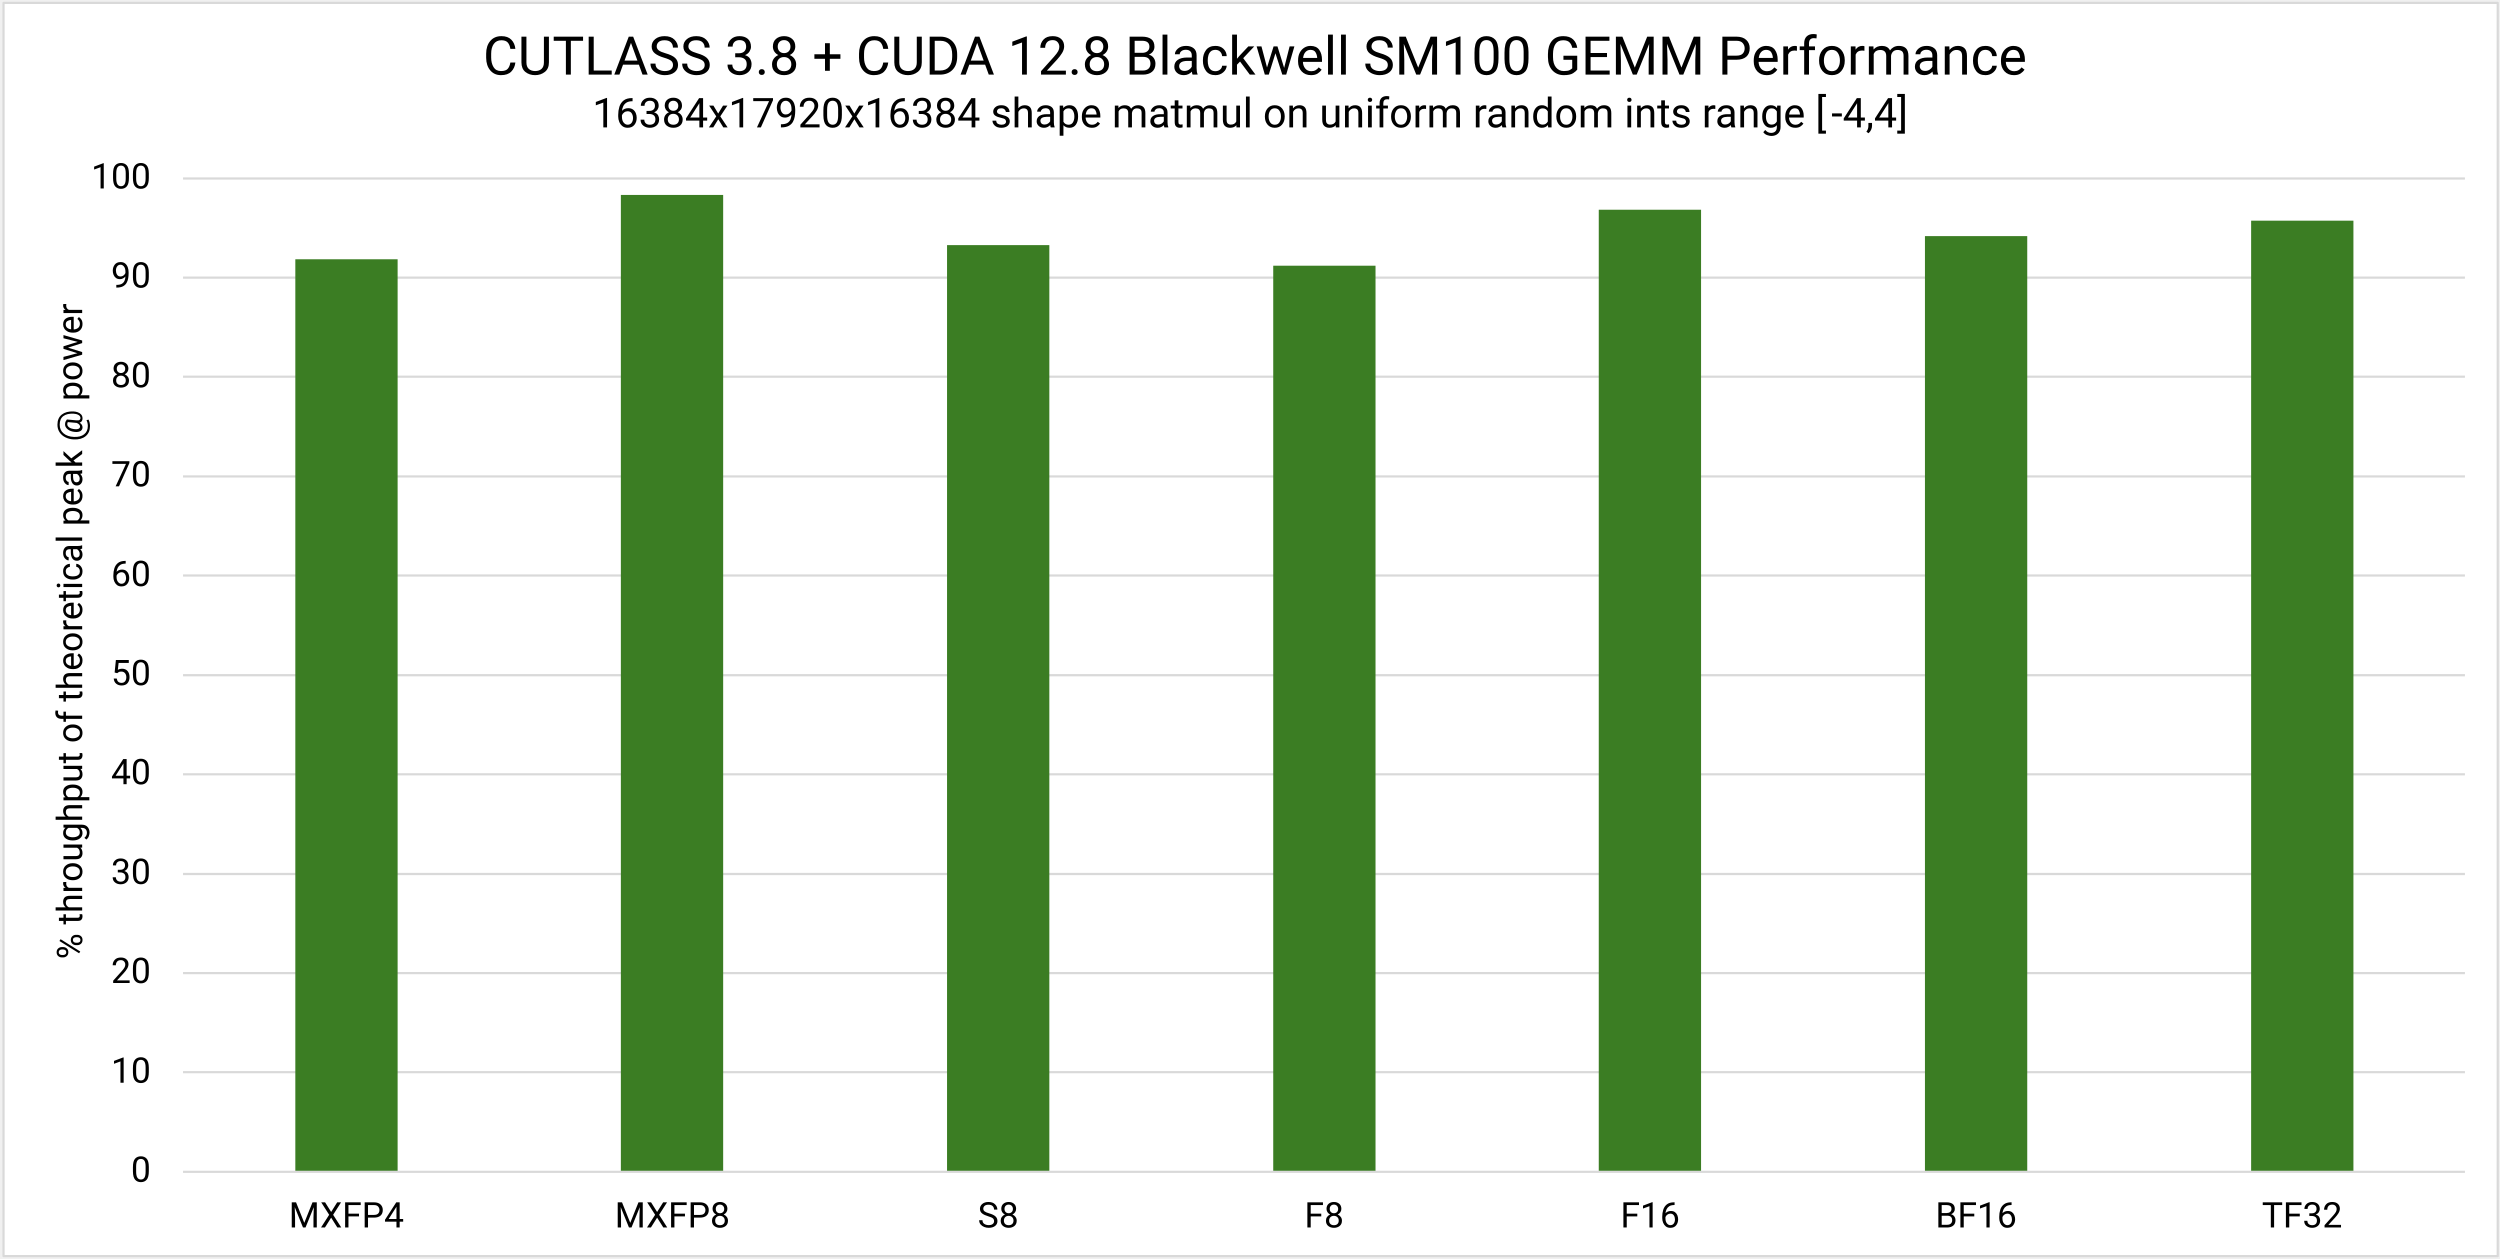
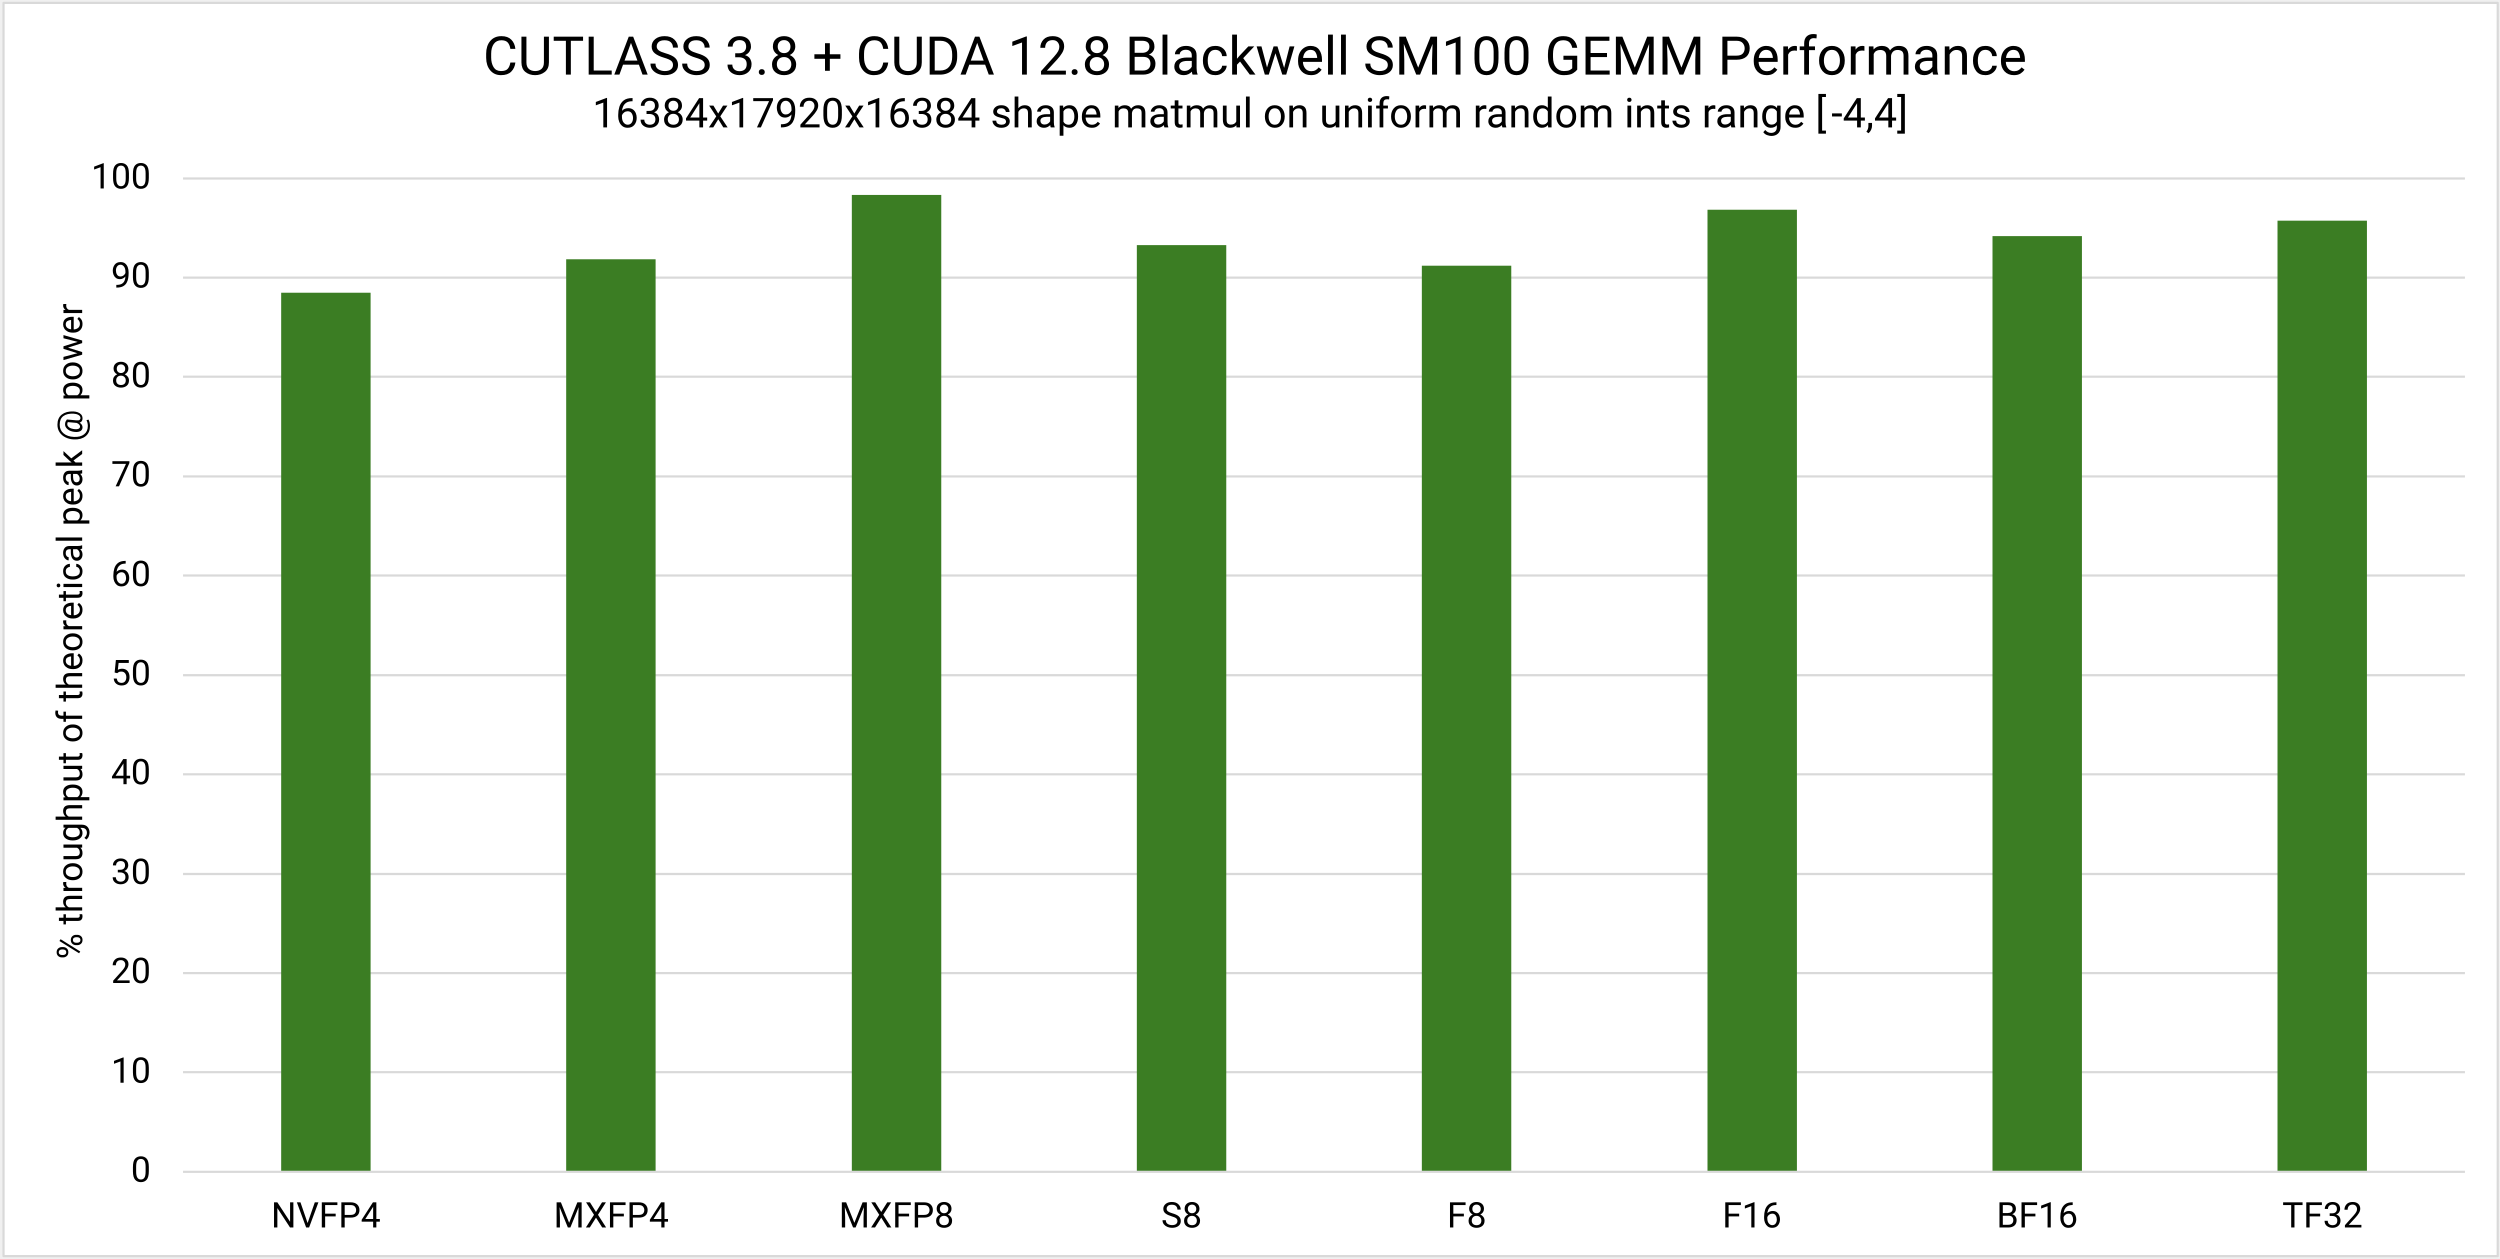
<svg xmlns="http://www.w3.org/2000/svg" width="3886" height="1956" xml:space="preserve" overflow="hidden">
  <defs>
    <clipPath id="clip0">
      <rect x="1242" y="-4" width="3886" height="1956" />
    </clipPath>
    <clipPath id="clip1">
      <rect x="1242" y="-4" width="3886" height="1956" />
    </clipPath>
  </defs>
  <g clip-path="url(#clip0)" transform="translate(-1242 4)">
    <g clip-path="url(#clip1)">
      <rect x="1247" y="0" width="3877" height="1948" fill="#FFFFFF" fill-opacity="1" />
      <g>
        <path d="M1526.5 1662.55 5073.5 1662.55M1526.5 1508.55 5073.5 1508.55M1526.5 1354.54 5073.5 1354.54M1526.5 1199.54 5073.5 1199.54M1526.5 1045.53 5073.5 1045.53M1526.5 890.529 5073.5 890.529M1526.5 736.524 5073.5 736.524M1526.5 581.519 5073.5 581.519M1526.5 427.514 5073.5 427.514M1526.5 273.5 5073.5 273.5" stroke="#D9D9D9" stroke-width="3.438" stroke-linecap="butt" stroke-linejoin="round" stroke-miterlimit="10" stroke-opacity="1" fill="none" fill-rule="nonzero" />
      </g>
      <g>
-         <path d="M1701.06 399.013 1860.06 399.013 1860.06 1817 1701.06 1817ZM2207.07 299.01 2366.08 299.01 2366.08 1817 2207.07 1817ZM2714.09 377.012 2873.09 377.012 2873.09 1817 2714.09 1817ZM3221.11 409.013 3380.11 409.013 3380.11 1817 3221.11 1817ZM3727.12 322.011 3886.13 322.011 3886.13 1817 3727.12 1817ZM4234.14 363.012 4393.14 363.012 4393.14 1817 4234.14 1817ZM4741.16 339.011 4900.16 339.011 4900.16 1817 4741.16 1817Z" fill="#3B7D23" fill-rule="nonzero" fill-opacity="1" />
+         <path d="M1679.06 451.015 1818.06 451.015 1818.06 1817 1679.06 1817ZM2122.07 399.013 2261.07 399.013 2261.07 1817 2122.07 1817ZM2566.08 299.01 2705.09 299.01 2705.09 1817 2566.08 1817ZM3009.1 377.012 3148.1 377.012 3148.1 1817 3009.1 1817ZM3452.11 409.013 3591.12 409.013 3591.12 1817 3452.11 1817ZM3896.13 322.011 4035.13 322.011 4035.13 1817 3896.13 1817ZM4339.14 363.012 4478.15 363.012 4478.15 1817 4339.14 1817ZM4782.16 339.011 4921.16 339.011 4921.16 1817 4782.16 1817Z" fill="#3B7D23" fill-rule="nonzero" fill-opacity="1" />
      </g>
      <g>
        <path d="M1526.5 1817.5 5073.5 1817.5" stroke="#D9D9D9" stroke-width="3.438" stroke-linecap="butt" stroke-linejoin="round" stroke-miterlimit="10" stroke-opacity="1" fill="none" fill-rule="evenodd" />
      </g>
      <g>
        <text fill="#000000" fill-opacity="1" font-family="Roboto,Roboto_MSFontService,sans-serif" font-style="normal" font-variant="normal" font-weight="400" font-stretch="normal" font-size="55" text-anchor="start" direction="ltr" writing-mode="lr-tb" unicode-bidi="normal" text-decoration="none" transform="matrix(1 0 0 1 1445.54 1833)">0</text>
      </g>
      <g>
        <text fill="#000000" fill-opacity="1" font-family="Roboto,Roboto_MSFontService,sans-serif" font-style="normal" font-variant="normal" font-weight="400" font-stretch="normal" font-size="55" text-anchor="start" direction="ltr" writing-mode="lr-tb" unicode-bidi="normal" text-decoration="none" transform="matrix(1 0 0 1 1414.62 1679)">10</text>
      </g>
      <g>
        <text fill="#000000" fill-opacity="1" font-family="Roboto,Roboto_MSFontService,sans-serif" font-style="normal" font-variant="normal" font-weight="400" font-stretch="normal" font-size="55" text-anchor="start" direction="ltr" writing-mode="lr-tb" unicode-bidi="normal" text-decoration="none" transform="matrix(1 0 0 1 1414.62 1524)">20</text>
      </g>
      <g>
        <text fill="#000000" fill-opacity="1" font-family="Roboto,Roboto_MSFontService,sans-serif" font-style="normal" font-variant="normal" font-weight="400" font-stretch="normal" font-size="55" text-anchor="start" direction="ltr" writing-mode="lr-tb" unicode-bidi="normal" text-decoration="none" transform="matrix(1 0 0 1 1414.62 1370)">30</text>
      </g>
      <g>
        <text fill="#000000" fill-opacity="1" font-family="Roboto,Roboto_MSFontService,sans-serif" font-style="normal" font-variant="normal" font-weight="400" font-stretch="normal" font-size="55" text-anchor="start" direction="ltr" writing-mode="lr-tb" unicode-bidi="normal" text-decoration="none" transform="matrix(1 0 0 1 1414.62 1215)">40</text>
      </g>
      <g>
        <text fill="#000000" fill-opacity="1" font-family="Roboto,Roboto_MSFontService,sans-serif" font-style="normal" font-variant="normal" font-weight="400" font-stretch="normal" font-size="55" text-anchor="start" direction="ltr" writing-mode="lr-tb" unicode-bidi="normal" text-decoration="none" transform="matrix(1 0 0 1 1414.62 1061)">50</text>
      </g>
      <g>
        <text fill="#000000" fill-opacity="1" font-family="Roboto,Roboto_MSFontService,sans-serif" font-style="normal" font-variant="normal" font-weight="400" font-stretch="normal" font-size="55" text-anchor="start" direction="ltr" writing-mode="lr-tb" unicode-bidi="normal" text-decoration="none" transform="matrix(1 0 0 1 1414.62 907)">60</text>
      </g>
      <g>
        <text fill="#000000" fill-opacity="1" font-family="Roboto,Roboto_MSFontService,sans-serif" font-style="normal" font-variant="normal" font-weight="400" font-stretch="normal" font-size="55" text-anchor="start" direction="ltr" writing-mode="lr-tb" unicode-bidi="normal" text-decoration="none" transform="matrix(1 0 0 1 1414.62 752)">70</text>
      </g>
      <g>
        <text fill="#000000" fill-opacity="1" font-family="Roboto,Roboto_MSFontService,sans-serif" font-style="normal" font-variant="normal" font-weight="400" font-stretch="normal" font-size="55" text-anchor="start" direction="ltr" writing-mode="lr-tb" unicode-bidi="normal" text-decoration="none" transform="matrix(1 0 0 1 1414.62 598)">80</text>
      </g>
      <g>
        <text fill="#000000" fill-opacity="1" font-family="Roboto,Roboto_MSFontService,sans-serif" font-style="normal" font-variant="normal" font-weight="400" font-stretch="normal" font-size="55" text-anchor="start" direction="ltr" writing-mode="lr-tb" unicode-bidi="normal" text-decoration="none" transform="matrix(1 0 0 1 1414.62 443)">90</text>
      </g>
      <g>
        <text fill="#000000" fill-opacity="1" font-family="Roboto,Roboto_MSFontService,sans-serif" font-style="normal" font-variant="normal" font-weight="400" font-stretch="normal" font-size="55" text-anchor="start" direction="ltr" writing-mode="lr-tb" unicode-bidi="normal" text-decoration="none" transform="matrix(1 0 0 1 1383.71 289)">100</text>
      </g>
      <g>
-         <text fill="#000000" fill-opacity="1" font-family="Roboto,Roboto_MSFontService,sans-serif" font-style="normal" font-variant="normal" font-weight="400" font-stretch="normal" font-size="55" text-anchor="start" direction="ltr" writing-mode="lr-tb" unicode-bidi="normal" text-decoration="none" transform="matrix(1 0 0 1 1690.96 1904)">MXFP4</text>
+         <text fill="#000000" fill-opacity="1" font-family="Roboto,Roboto_MSFontService,sans-serif" font-style="normal" font-variant="normal" font-weight="400" font-stretch="normal" font-size="55" text-anchor="start" direction="ltr" writing-mode="lr-tb" unicode-bidi="normal" text-decoration="none" transform="matrix(1 0 0 1 1663.41 1904)">NVFP4</text>
      </g>
      <g>
-         <text fill="#000000" fill-opacity="1" font-family="Roboto,Roboto_MSFontService,sans-serif" font-style="normal" font-variant="normal" font-weight="400" font-stretch="normal" font-size="55" text-anchor="start" direction="ltr" writing-mode="lr-tb" unicode-bidi="normal" text-decoration="none" transform="matrix(1 0 0 1 2197.65 1904)">MXFP8</text>
+         <text fill="#000000" fill-opacity="1" font-family="Roboto,Roboto_MSFontService,sans-serif" font-style="normal" font-variant="normal" font-weight="400" font-stretch="normal" font-size="55" text-anchor="start" direction="ltr" writing-mode="lr-tb" unicode-bidi="normal" text-decoration="none" transform="matrix(1 0 0 1 2102.65 1904)">MXFP4</text>
      </g>
      <g>
-         <text fill="#000000" fill-opacity="1" font-family="Roboto,Roboto_MSFontService,sans-serif" font-style="normal" font-variant="normal" font-weight="400" font-stretch="normal" font-size="55" text-anchor="start" direction="ltr" writing-mode="lr-tb" unicode-bidi="normal" text-decoration="none" transform="matrix(1 0 0 1 2761.83 1904)">S8</text>
+         <text fill="#000000" fill-opacity="1" font-family="Roboto,Roboto_MSFontService,sans-serif" font-style="normal" font-variant="normal" font-weight="400" font-stretch="normal" font-size="55" text-anchor="start" direction="ltr" writing-mode="lr-tb" unicode-bidi="normal" text-decoration="none" transform="matrix(1 0 0 1 2546.01 1904)">MXFP8</text>
      </g>
      <g>
-         <text fill="#000000" fill-opacity="1" font-family="Roboto,Roboto_MSFontService,sans-serif" font-style="normal" font-variant="normal" font-weight="400" font-stretch="normal" font-size="55" text-anchor="start" direction="ltr" writing-mode="lr-tb" unicode-bidi="normal" text-decoration="none" transform="matrix(1 0 0 1 3269.65 1904)">F8</text>
+         <text fill="#000000" fill-opacity="1" font-family="Roboto,Roboto_MSFontService,sans-serif" font-style="normal" font-variant="normal" font-weight="400" font-stretch="normal" font-size="55" text-anchor="start" direction="ltr" writing-mode="lr-tb" unicode-bidi="normal" text-decoration="none" transform="matrix(1 0 0 1 3046.84 1904)">S8</text>
      </g>
      <g>
-         <text fill="#000000" fill-opacity="1" font-family="Roboto,Roboto_MSFontService,sans-serif" font-style="normal" font-variant="normal" font-weight="400" font-stretch="normal" font-size="55" text-anchor="start" direction="ltr" writing-mode="lr-tb" unicode-bidi="normal" text-decoration="none" transform="matrix(1 0 0 1 3760.89 1904)">F16</text>
+         <text fill="#000000" fill-opacity="1" font-family="Roboto,Roboto_MSFontService,sans-serif" font-style="normal" font-variant="normal" font-weight="400" font-stretch="normal" font-size="55" text-anchor="start" direction="ltr" writing-mode="lr-tb" unicode-bidi="normal" text-decoration="none" transform="matrix(1 0 0 1 3491.33 1904)">F8</text>
      </g>
      <g>
-         <text fill="#000000" fill-opacity="1" font-family="Roboto,Roboto_MSFontService,sans-serif" font-style="normal" font-variant="normal" font-weight="400" font-stretch="normal" font-size="55" text-anchor="start" direction="ltr" writing-mode="lr-tb" unicode-bidi="normal" text-decoration="none" transform="matrix(1 0 0 1 4250.45 1904)">BF16</text>
+         <text fill="#000000" fill-opacity="1" font-family="Roboto,Roboto_MSFontService,sans-serif" font-style="normal" font-variant="normal" font-weight="400" font-stretch="normal" font-size="55" text-anchor="start" direction="ltr" writing-mode="lr-tb" unicode-bidi="normal" text-decoration="none" transform="matrix(1 0 0 1 3919.23 1904)">F16</text>
      </g>
      <g>
-         <text fill="#000000" fill-opacity="1" font-family="Roboto,Roboto_MSFontService,sans-serif" font-style="normal" font-variant="normal" font-weight="400" font-stretch="normal" font-size="55" text-anchor="start" direction="ltr" writing-mode="lr-tb" unicode-bidi="normal" text-decoration="none" transform="matrix(1 0 0 1 4757.87 1904)">TF32</text>
+         <text fill="#000000" fill-opacity="1" font-family="Roboto,Roboto_MSFontService,sans-serif" font-style="normal" font-variant="normal" font-weight="400" font-stretch="normal" font-size="55" text-anchor="start" direction="ltr" writing-mode="lr-tb" unicode-bidi="normal" text-decoration="none" transform="matrix(1 0 0 1 4345.46 1904)">BF16</text>
+       </g>
+       <g>
+         <text fill="#000000" fill-opacity="1" font-family="Roboto,Roboto_MSFontService,sans-serif" font-style="normal" font-variant="normal" font-weight="400" font-stretch="normal" font-size="55" text-anchor="start" direction="ltr" writing-mode="lr-tb" unicode-bidi="normal" text-decoration="none" transform="matrix(1 0 0 1 4789.54 1904)">TF32</text>
      </g>
      <g>
        <text fill="#000000" fill-opacity="1" font-family="Roboto,Roboto_MSFontService,sans-serif" font-style="normal" font-variant="normal" font-weight="400" font-stretch="normal" font-size="55" text-anchor="start" direction="ltr" writing-mode="lr-tb" unicode-bidi="normal" text-decoration="none" transform="matrix(6.12323e-17 -1 1 6.12323e-17 1369.71 1487)">% throughput of theoretical peak @ power</text>
      </g>
      <g>
        <text fill="#000000" fill-opacity="1" font-family="Roboto,Roboto_MSFontService,sans-serif" font-style="normal" font-variant="normal" font-weight="400" font-stretch="normal" font-size="83" text-anchor="start" direction="ltr" writing-mode="lr-tb" unicode-bidi="normal" text-decoration="none" transform="matrix(1 0 0 1 1992.83 112)">CUTLASS 3.8 + CUDA 12.8 Blackwell SM100 GEMM Performance</text>
      </g>
      <g>
        <text fill="#000000" fill-opacity="1" font-family="Roboto,Roboto_MSFontService,sans-serif" font-style="normal" font-variant="normal" font-weight="400" font-stretch="normal" font-size="64" text-anchor="start" direction="ltr" writing-mode="lr-tb" unicode-bidi="normal" text-decoration="none" transform="matrix(1 0 0 1 2162.81 194)">16384x17920x16384 shape matmul on uniform random ints range [</text>
      </g>
      <g>
        <text fill="#000000" fill-opacity="1" font-family="Roboto,Roboto_MSFontService,sans-serif" font-style="normal" font-variant="normal" font-weight="400" font-stretch="normal" font-size="64" text-anchor="start" direction="ltr" writing-mode="lr-tb" unicode-bidi="normal" text-decoration="none" transform="matrix(1 0 0 1 4088.52 194)">-</text>
      </g>
      <g>
        <text fill="#000000" fill-opacity="1" font-family="Roboto,Roboto_MSFontService,sans-serif" font-style="normal" font-variant="normal" font-weight="400" font-stretch="normal" font-size="64" text-anchor="start" direction="ltr" writing-mode="lr-tb" unicode-bidi="normal" text-decoration="none" transform="matrix(1 0 0 1 4106.25 194)">4,4]</text>
      </g>
      <rect x="1247.5" y="0.5" width="3877" height="1948" stroke="#D9D9D9" stroke-width="3.438" stroke-linecap="butt" stroke-linejoin="round" stroke-miterlimit="10" stroke-opacity="1" fill="none" />
    </g>
  </g>
</svg>
